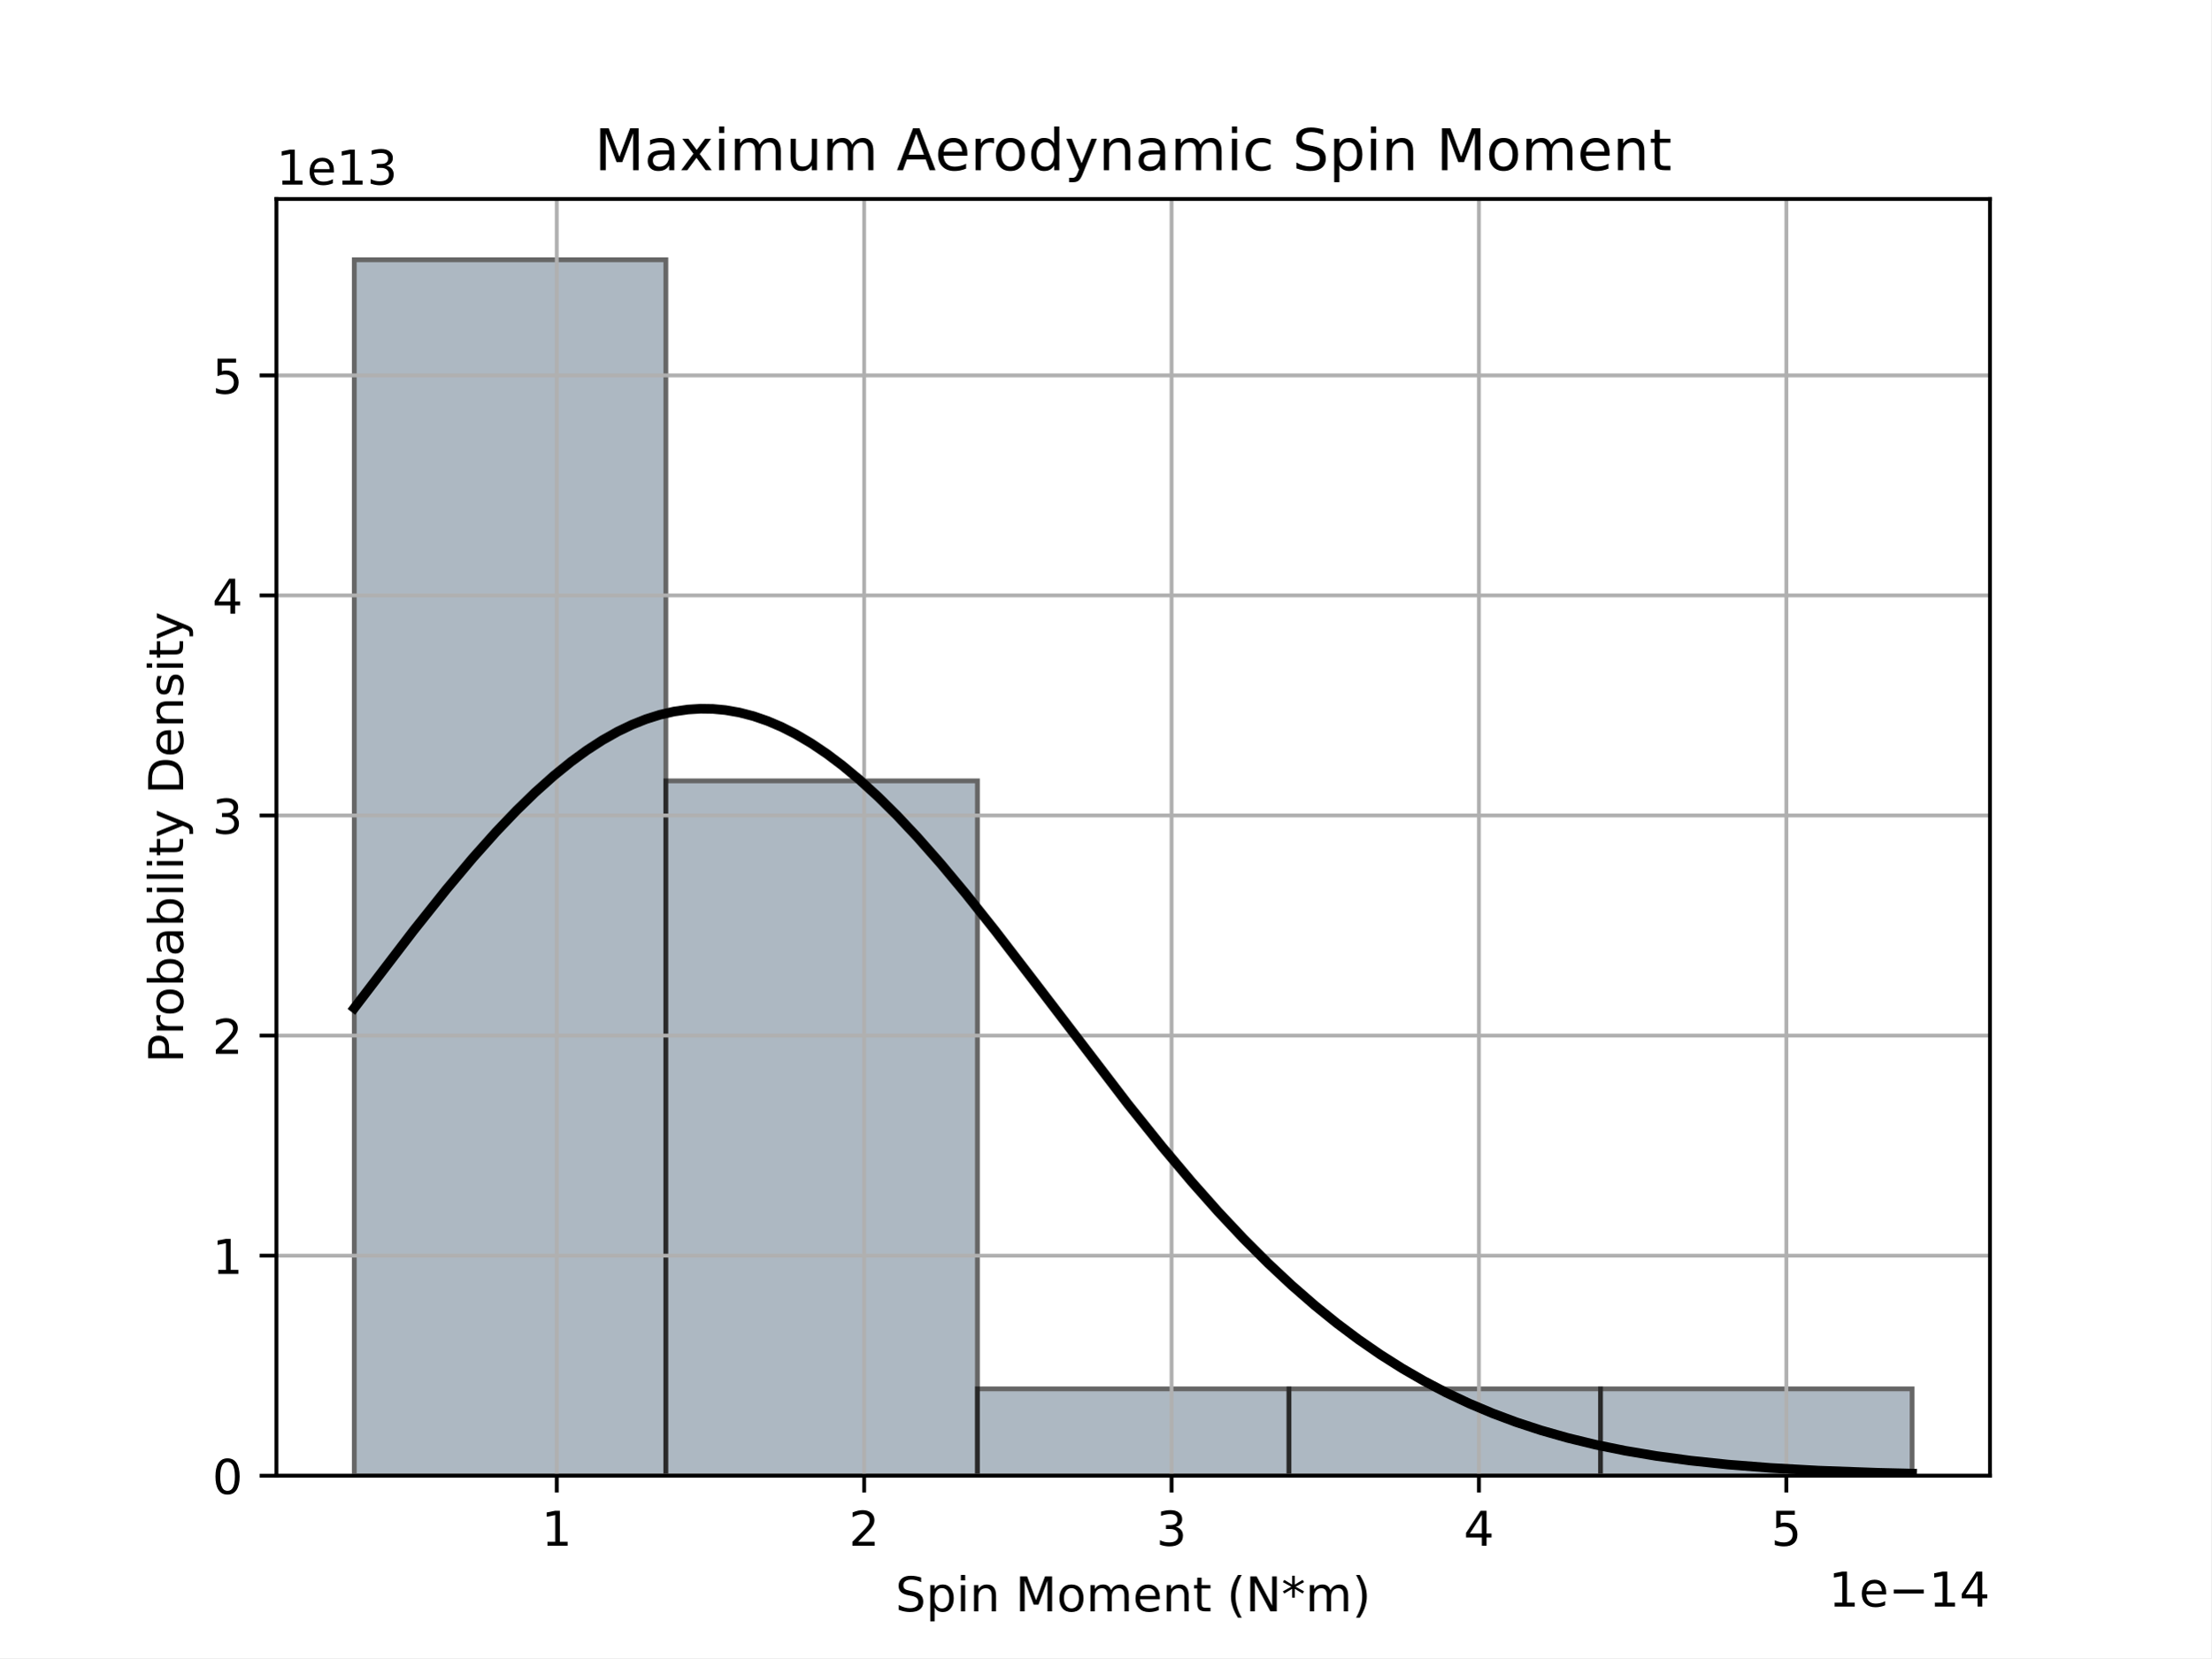
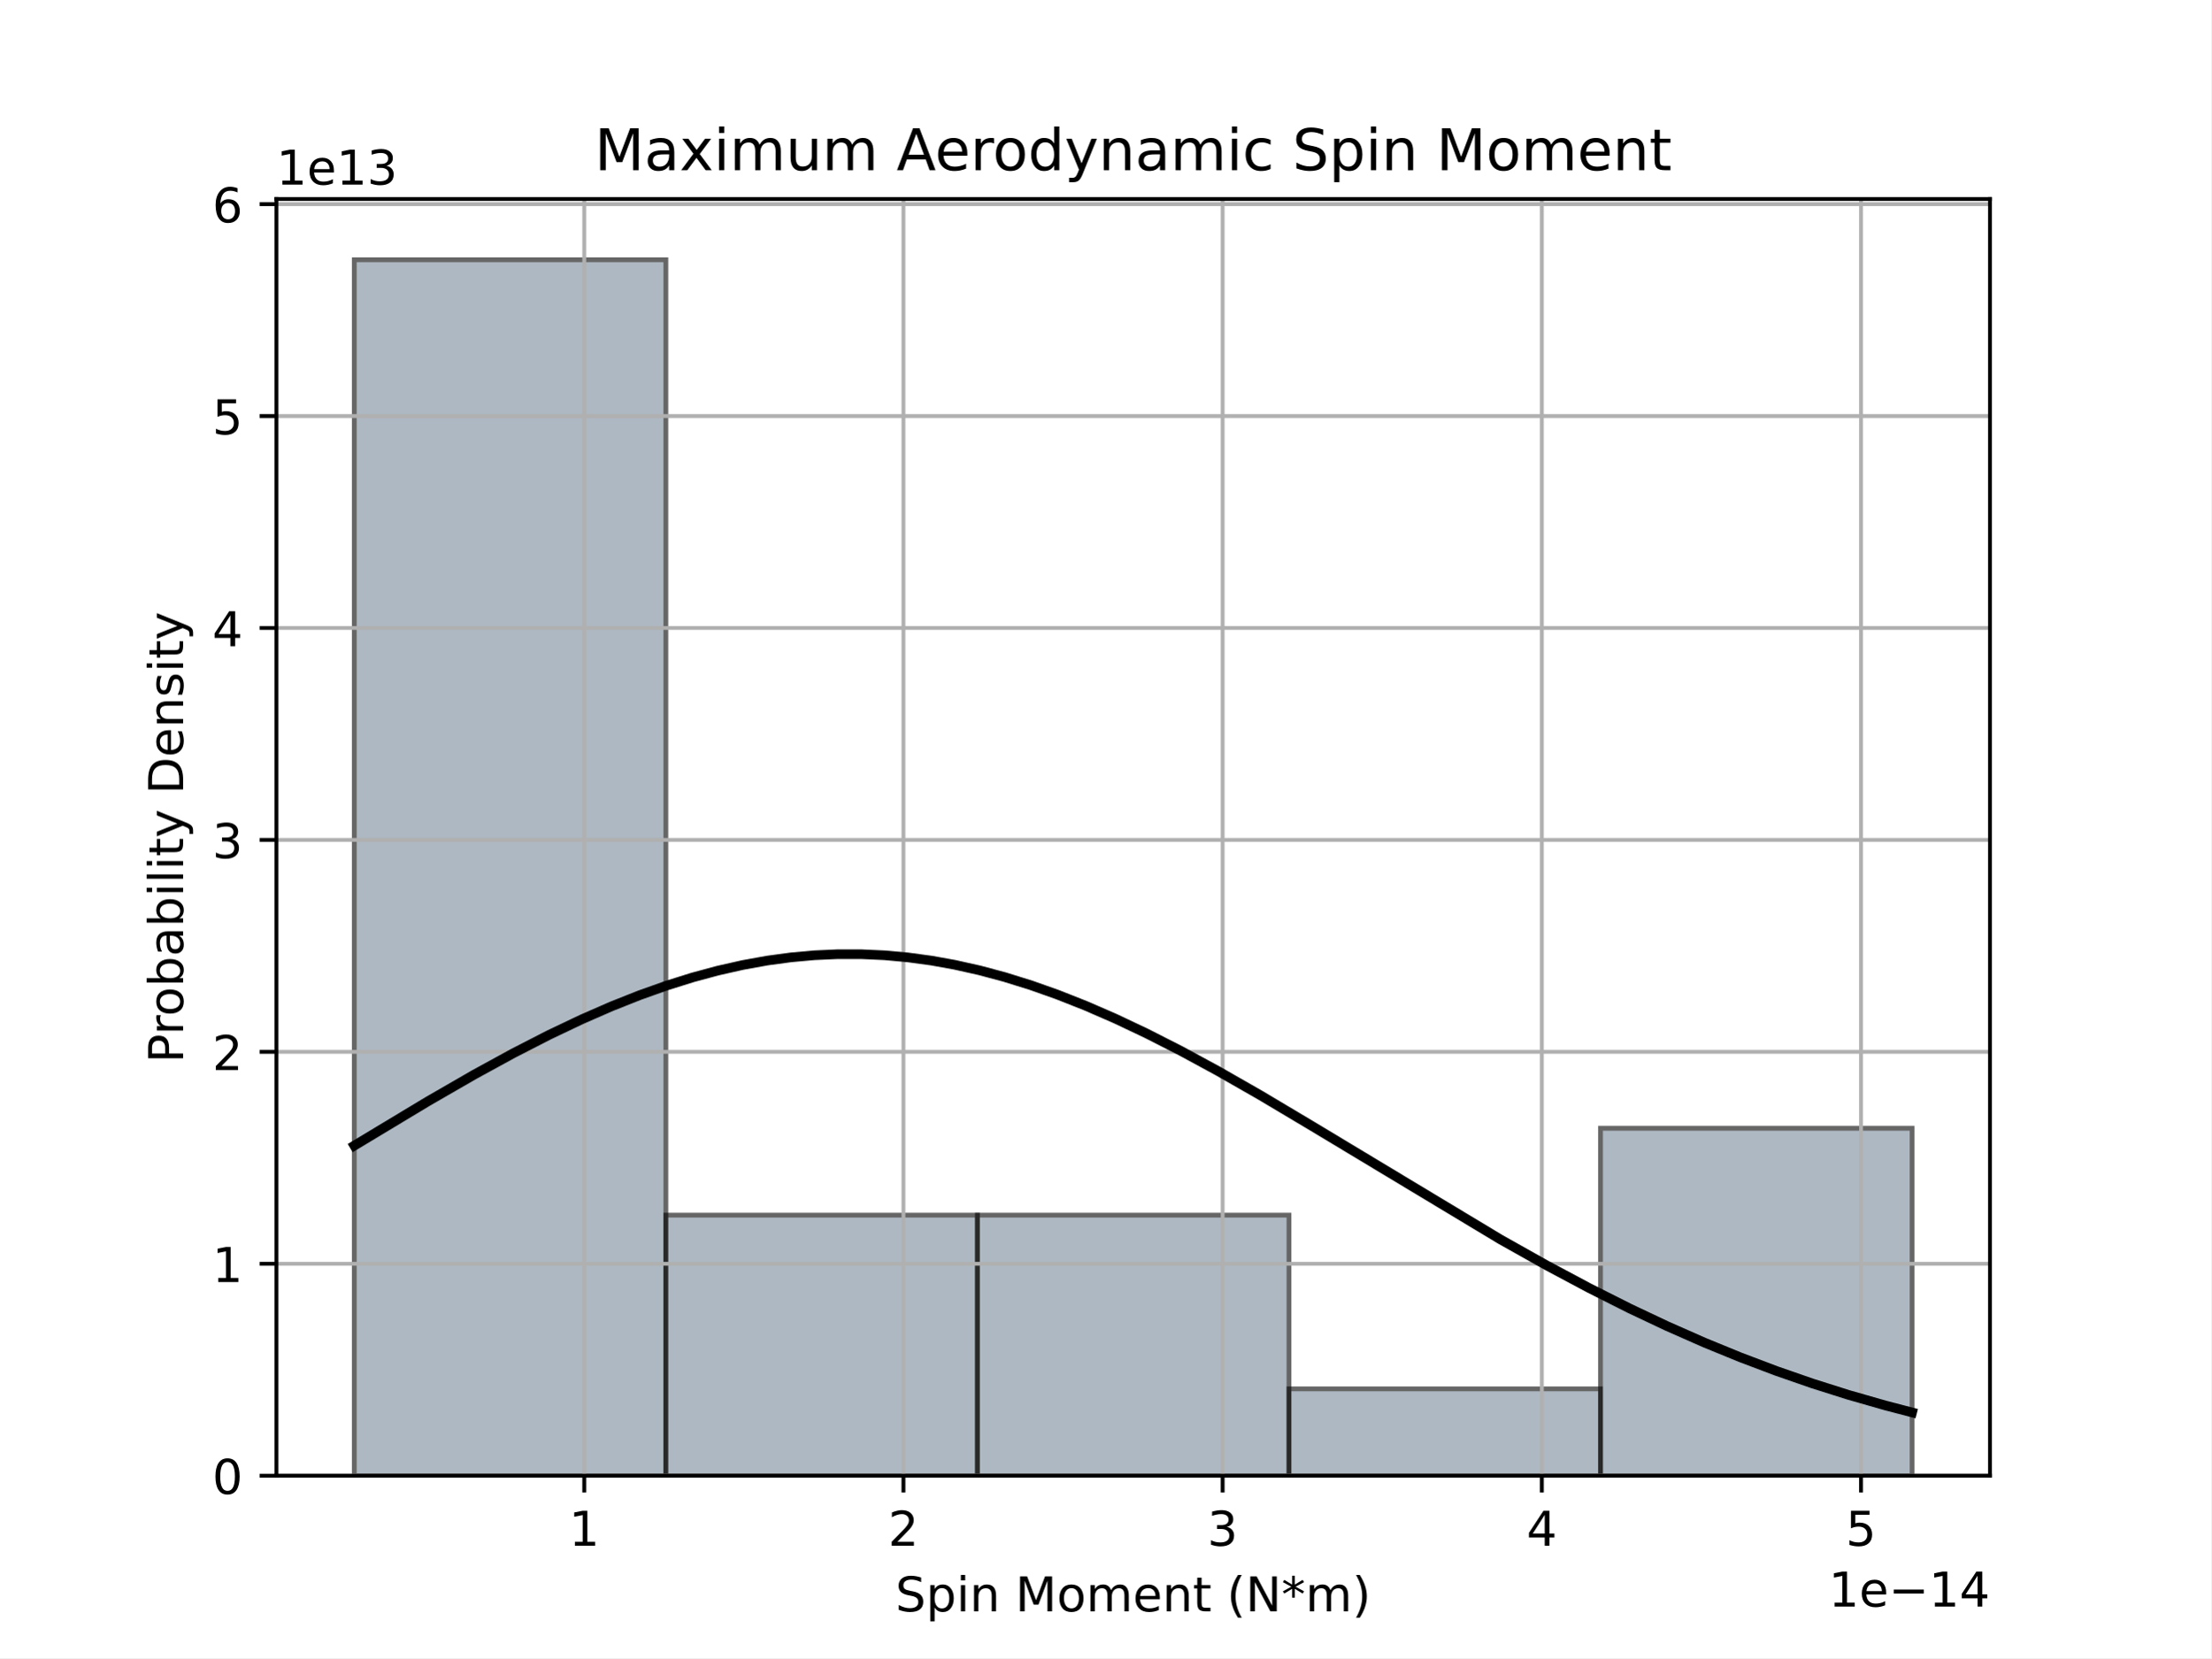
<svg xmlns="http://www.w3.org/2000/svg" xmlns:xlink="http://www.w3.org/1999/xlink" width="460.8pt" height="345.6pt" viewBox="0 0 460.8 345.6" version="1.1">
  <defs>
    <style type="text/css">*{stroke-linejoin: round; stroke-linecap: butt}</style>
  </defs>
  <g id="figure_1">
    <g id="patch_1">
      <path d="M 0 345.6  L 460.8 345.6  L 460.8 0  L 0 0  z " style="fill: #ffffff" />
    </g>
    <g id="axes_1">
      <g id="patch_2">
        <path d="M 57.6 307.584  L 414.72 307.584  L 414.72 41.472  L 57.6 41.472  z " style="fill: #ffffff" />
      </g>
      <g id="patch_3">
-         <path d="M 73.833 307.584  L 138.764 307.584  L 138.764 54.144  L 73.833 54.144  z " clip-path="url(#p96f8858921)" style="fill: #778899; opacity: 0.6; stroke: #000000; stroke-linejoin: miter" />
+         <path d="M 73.833 307.584  L 138.764 307.584  L 138.764 54.144  L 73.833 54.144  z " clip-path="url(#p5b5ade3134)" style="fill: #778899; opacity: 0.6; stroke: #000000; stroke-linejoin: miter" />
      </g>
      <g id="patch_4">
-         <path d="M 138.764 307.584  L 203.695 307.584  L 203.695 162.761  L 138.764 162.761  z " clip-path="url(#p96f8858921)" style="fill: #778899; opacity: 0.6; stroke: #000000; stroke-linejoin: miter" />
+         <path d="M 138.764 307.584  L 203.695 307.584  L 203.695 253.275  L 138.764 253.275  z " clip-path="url(#p5b5ade3134)" style="fill: #778899; opacity: 0.6; stroke: #000000; stroke-linejoin: miter" />
      </g>
      <g id="patch_5">
-         <path d="M 203.695 307.584  L 268.625 307.584  L 268.625 289.481  L 203.695 289.481  z " clip-path="url(#p96f8858921)" style="fill: #778899; opacity: 0.6; stroke: #000000; stroke-linejoin: miter" />
+         <path d="M 203.695 307.584  L 268.625 307.584  L 268.625 253.275  L 203.695 253.275  z " clip-path="url(#p5b5ade3134)" style="fill: #778899; opacity: 0.6; stroke: #000000; stroke-linejoin: miter" />
      </g>
      <g id="patch_6">
-         <path d="M 268.625 307.584  L 333.556 307.584  L 333.556 289.481  L 268.625 289.481  z " clip-path="url(#p96f8858921)" style="fill: #778899; opacity: 0.6; stroke: #000000; stroke-linejoin: miter" />
+         <path d="M 268.625 307.584  L 333.556 307.584  L 333.556 289.481  L 268.625 289.481  z " clip-path="url(#p5b5ade3134)" style="fill: #778899; opacity: 0.6; stroke: #000000; stroke-linejoin: miter" />
      </g>
      <g id="patch_7">
-         <path d="M 333.556 307.584  L 398.487 307.584  L 398.487 289.481  L 333.556 289.481  z " clip-path="url(#p96f8858921)" style="fill: #778899; opacity: 0.6; stroke: #000000; stroke-linejoin: miter" />
+         <path d="M 333.556 307.584  L 398.487 307.584  L 398.487 235.173  L 333.556 235.173  z " clip-path="url(#p5b5ade3134)" style="fill: #778899; opacity: 0.6; stroke: #000000; stroke-linejoin: miter" />
      </g>
      <g id="matplotlib.axis_1">
        <g id="xtick_1">
          <g id="line2d_1">
-             <path d="M 116.027 307.584  L 116.027 41.472  " clip-path="url(#p96f8858921)" style="fill: none; stroke: #b0b0b0; stroke-width: 0.8; stroke-linecap: square" />
+             <path d="M 121.755 307.584  L 121.755 41.472  " clip-path="url(#p5b5ade3134)" style="fill: none; stroke: #b0b0b0; stroke-width: 0.8; stroke-linecap: square" />
          </g>
          <g id="line2d_2">
            <defs>
-               <path id="m0460dbebea" d="M 0 0  L 0 3.5  " style="stroke: #000000; stroke-width: 0.8" />
-             </defs>
-             <g>
-               <use xlink:href="#m0460dbebea" x="116.027" y="307.584" style="stroke: #000000; stroke-width: 0.8" />
+               <path id="mcb004f1ef8" d="M 0 0  L 0 3.5  " style="stroke: #000000; stroke-width: 0.8" />
+             </defs>
+             <g>
+               <use xlink:href="#mcb004f1ef8" x="121.755" y="307.584" style="stroke: #000000; stroke-width: 0.8" />
            </g>
          </g>
          <g id="text_1">
-             <g transform="translate(112.8455 322.1824) scale(0.1 -0.1)">
+             <g transform="translate(118.5733 322.1824) scale(0.1 -0.1)">
              <defs>
                <path id="DejaVuSans-31" d="M 794 531  L 1825 531  L 1825 4091  L 703 3866  L 703 4441  L 1819 4666  L 2450 4666  L 2450 531  L 3481 531  L 3481 0  L 794 0  L 794 531  z " transform="scale(0.015625)" />
              </defs>
              <use xlink:href="#DejaVuSans-31" />
            </g>
          </g>
        </g>
        <g id="xtick_2">
          <g id="line2d_3">
-             <path d="M 180.091 307.584  L 180.091 41.472  " clip-path="url(#p96f8858921)" style="fill: none; stroke: #b0b0b0; stroke-width: 0.8; stroke-linecap: square" />
+             <path d="M 188.278 307.584  L 188.278 41.472  " clip-path="url(#p5b5ade3134)" style="fill: none; stroke: #b0b0b0; stroke-width: 0.8; stroke-linecap: square" />
          </g>
          <g id="line2d_4">
            <g>
-               <use xlink:href="#m0460dbebea" x="180.091" y="307.584" style="stroke: #000000; stroke-width: 0.8" />
+               <use xlink:href="#mcb004f1ef8" x="188.278" y="307.584" style="stroke: #000000; stroke-width: 0.8" />
            </g>
          </g>
          <g id="text_2">
-             <g transform="translate(176.9098 322.1824) scale(0.1 -0.1)">
+             <g transform="translate(185.0968 322.1824) scale(0.1 -0.1)">
              <defs>
                <path id="DejaVuSans-32" d="M 1228 531  L 3431 531  L 3431 0  L 469 0  L 469 531  Q 828 903 1448 1529  Q 2069 2156 2228 2338  Q 2531 2678 2651 2914  Q 2772 3150 2772 3378  Q 2772 3750 2511 3984  Q 2250 4219 1831 4219  Q 1534 4219 1204 4116  Q 875 4013 500 3803  L 500 4441  Q 881 4594 1212 4672  Q 1544 4750 1819 4750  Q 2544 4750 2975 4387  Q 3406 4025 3406 3419  Q 3406 3131 3298 2873  Q 3191 2616 2906 2266  Q 2828 2175 2409 1742  Q 1991 1309 1228 531  z " transform="scale(0.015625)" />
              </defs>
              <use xlink:href="#DejaVuSans-32" />
            </g>
          </g>
        </g>
        <g id="xtick_3">
          <g id="line2d_5">
-             <path d="M 244.155 307.584  L 244.155 41.472  " clip-path="url(#p96f8858921)" style="fill: none; stroke: #b0b0b0; stroke-width: 0.8; stroke-linecap: square" />
+             <path d="M 254.802 307.584  L 254.802 41.472  " clip-path="url(#p5b5ade3134)" style="fill: none; stroke: #b0b0b0; stroke-width: 0.8; stroke-linecap: square" />
          </g>
          <g id="line2d_6">
            <g>
-               <use xlink:href="#m0460dbebea" x="244.155" y="307.584" style="stroke: #000000; stroke-width: 0.8" />
+               <use xlink:href="#mcb004f1ef8" x="254.802" y="307.584" style="stroke: #000000; stroke-width: 0.8" />
            </g>
          </g>
          <g id="text_3">
-             <g transform="translate(240.9742 322.1824) scale(0.1 -0.1)">
+             <g transform="translate(251.6204 322.1824) scale(0.1 -0.1)">
              <defs>
                <path id="DejaVuSans-33" d="M 2597 2516  Q 3050 2419 3304 2112  Q 3559 1806 3559 1356  Q 3559 666 3084 287  Q 2609 -91 1734 -91  Q 1441 -91 1130 -33  Q 819 25 488 141  L 488 750  Q 750 597 1062 519  Q 1375 441 1716 441  Q 2309 441 2620 675  Q 2931 909 2931 1356  Q 2931 1769 2642 2001  Q 2353 2234 1838 2234  L 1294 2234  L 1294 2753  L 1863 2753  Q 2328 2753 2575 2939  Q 2822 3125 2822 3475  Q 2822 3834 2567 4026  Q 2313 4219 1838 4219  Q 1578 4219 1281 4162  Q 984 4106 628 3988  L 628 4550  Q 988 4650 1302 4700  Q 1616 4750 1894 4750  Q 2613 4750 3031 4423  Q 3450 4097 3450 3541  Q 3450 3153 3228 2886  Q 3006 2619 2597 2516  z " transform="scale(0.015625)" />
              </defs>
              <use xlink:href="#DejaVuSans-33" />
            </g>
          </g>
        </g>
        <g id="xtick_4">
          <g id="line2d_7">
-             <path d="M 308.22 307.584  L 308.22 41.472  " clip-path="url(#p96f8858921)" style="fill: none; stroke: #b0b0b0; stroke-width: 0.8; stroke-linecap: square" />
+             <path d="M 321.325 307.584  L 321.325 41.472  " clip-path="url(#p5b5ade3134)" style="fill: none; stroke: #b0b0b0; stroke-width: 0.8; stroke-linecap: square" />
          </g>
          <g id="line2d_8">
            <g>
-               <use xlink:href="#m0460dbebea" x="308.22" y="307.584" style="stroke: #000000; stroke-width: 0.8" />
+               <use xlink:href="#mcb004f1ef8" x="321.325" y="307.584" style="stroke: #000000; stroke-width: 0.8" />
            </g>
          </g>
          <g id="text_4">
-             <g transform="translate(305.0385 322.1824) scale(0.1 -0.1)">
+             <g transform="translate(318.144 322.1824) scale(0.1 -0.1)">
              <defs>
                <path id="DejaVuSans-34" d="M 2419 4116  L 825 1625  L 2419 1625  L 2419 4116  z M 2253 4666  L 3047 4666  L 3047 1625  L 3713 1625  L 3713 1100  L 3047 1100  L 3047 0  L 2419 0  L 2419 1100  L 313 1100  L 313 1709  L 2253 4666  z " transform="scale(0.015625)" />
              </defs>
              <use xlink:href="#DejaVuSans-34" />
            </g>
          </g>
        </g>
        <g id="xtick_5">
          <g id="line2d_9">
-             <path d="M 372.284 307.584  L 372.284 41.472  " clip-path="url(#p96f8858921)" style="fill: none; stroke: #b0b0b0; stroke-width: 0.8; stroke-linecap: square" />
+             <path d="M 387.849 307.584  L 387.849 41.472  " clip-path="url(#p5b5ade3134)" style="fill: none; stroke: #b0b0b0; stroke-width: 0.8; stroke-linecap: square" />
          </g>
          <g id="line2d_10">
            <g>
-               <use xlink:href="#m0460dbebea" x="372.284" y="307.584" style="stroke: #000000; stroke-width: 0.8" />
+               <use xlink:href="#mcb004f1ef8" x="387.849" y="307.584" style="stroke: #000000; stroke-width: 0.8" />
            </g>
          </g>
          <g id="text_5">
-             <g transform="translate(369.1029 322.1824) scale(0.1 -0.1)">
+             <g transform="translate(384.6676 322.1824) scale(0.1 -0.1)">
              <defs>
                <path id="DejaVuSans-35" d="M 691 4666  L 3169 4666  L 3169 4134  L 1269 4134  L 1269 2991  Q 1406 3038 1543 3061  Q 1681 3084 1819 3084  Q 2600 3084 3056 2656  Q 3513 2228 3513 1497  Q 3513 744 3044 326  Q 2575 -91 1722 -91  Q 1428 -91 1123 -41  Q 819 9 494 109  L 494 744  Q 775 591 1075 516  Q 1375 441 1709 441  Q 2250 441 2565 725  Q 2881 1009 2881 1497  Q 2881 1984 2565 2268  Q 2250 2553 1709 2553  Q 1456 2553 1204 2497  Q 953 2441 691 2322  L 691 4666  z " transform="scale(0.015625)" />
              </defs>
              <use xlink:href="#DejaVuSans-35" />
            </g>
          </g>
        </g>
        <g id="text_6">
          <g transform="translate(186.6139 335.8606) scale(0.1 -0.1)">
            <defs>
              <path id="DejaVuSans-53" d="M 3425 4513  L 3425 3897  Q 3066 4069 2747 4153  Q 2428 4238 2131 4238  Q 1616 4238 1336 4038  Q 1056 3838 1056 3469  Q 1056 3159 1242 3001  Q 1428 2844 1947 2747  L 2328 2669  Q 3034 2534 3370 2195  Q 3706 1856 3706 1288  Q 3706 609 3251 259  Q 2797 -91 1919 -91  Q 1588 -91 1214 -16  Q 841 59 441 206  L 441 856  Q 825 641 1194 531  Q 1563 422 1919 422  Q 2459 422 2753 634  Q 3047 847 3047 1241  Q 3047 1584 2836 1778  Q 2625 1972 2144 2069  L 1759 2144  Q 1053 2284 737 2584  Q 422 2884 422 3419  Q 422 4038 858 4394  Q 1294 4750 2059 4750  Q 2388 4750 2728 4690  Q 3069 4631 3425 4513  z " transform="scale(0.015625)" />
              <path id="DejaVuSans-70" d="M 1159 525  L 1159 -1331  L 581 -1331  L 581 3500  L 1159 3500  L 1159 2969  Q 1341 3281 1617 3432  Q 1894 3584 2278 3584  Q 2916 3584 3314 3078  Q 3713 2572 3713 1747  Q 3713 922 3314 415  Q 2916 -91 2278 -91  Q 1894 -91 1617 61  Q 1341 213 1159 525  z M 3116 1747  Q 3116 2381 2855 2742  Q 2594 3103 2138 3103  Q 1681 3103 1420 2742  Q 1159 2381 1159 1747  Q 1159 1113 1420 752  Q 1681 391 2138 391  Q 2594 391 2855 752  Q 3116 1113 3116 1747  z " transform="scale(0.015625)" />
              <path id="DejaVuSans-69" d="M 603 3500  L 1178 3500  L 1178 0  L 603 0  L 603 3500  z M 603 4863  L 1178 4863  L 1178 4134  L 603 4134  L 603 4863  z " transform="scale(0.015625)" />
              <path id="DejaVuSans-6e" d="M 3513 2113  L 3513 0  L 2938 0  L 2938 2094  Q 2938 2591 2744 2837  Q 2550 3084 2163 3084  Q 1697 3084 1428 2787  Q 1159 2491 1159 1978  L 1159 0  L 581 0  L 581 3500  L 1159 3500  L 1159 2956  Q 1366 3272 1645 3428  Q 1925 3584 2291 3584  Q 2894 3584 3203 3211  Q 3513 2838 3513 2113  z " transform="scale(0.015625)" />
              <path id="DejaVuSans-20" transform="scale(0.015625)" />
              <path id="DejaVuSans-4d" d="M 628 4666  L 1569 4666  L 2759 1491  L 3956 4666  L 4897 4666  L 4897 0  L 4281 0  L 4281 4097  L 3078 897  L 2444 897  L 1241 4097  L 1241 0  L 628 0  L 628 4666  z " transform="scale(0.015625)" />
              <path id="DejaVuSans-6f" d="M 1959 3097  Q 1497 3097 1228 2736  Q 959 2375 959 1747  Q 959 1119 1226 758  Q 1494 397 1959 397  Q 2419 397 2687 759  Q 2956 1122 2956 1747  Q 2956 2369 2687 2733  Q 2419 3097 1959 3097  z M 1959 3584  Q 2709 3584 3137 3096  Q 3566 2609 3566 1747  Q 3566 888 3137 398  Q 2709 -91 1959 -91  Q 1206 -91 779 398  Q 353 888 353 1747  Q 353 2609 779 3096  Q 1206 3584 1959 3584  z " transform="scale(0.015625)" />
              <path id="DejaVuSans-6d" d="M 3328 2828  Q 3544 3216 3844 3400  Q 4144 3584 4550 3584  Q 5097 3584 5394 3201  Q 5691 2819 5691 2113  L 5691 0  L 5113 0  L 5113 2094  Q 5113 2597 4934 2840  Q 4756 3084 4391 3084  Q 3944 3084 3684 2787  Q 3425 2491 3425 1978  L 3425 0  L 2847 0  L 2847 2094  Q 2847 2600 2669 2842  Q 2491 3084 2119 3084  Q 1678 3084 1418 2786  Q 1159 2488 1159 1978  L 1159 0  L 581 0  L 581 3500  L 1159 3500  L 1159 2956  Q 1356 3278 1631 3431  Q 1906 3584 2284 3584  Q 2666 3584 2933 3390  Q 3200 3197 3328 2828  z " transform="scale(0.015625)" />
              <path id="DejaVuSans-65" d="M 3597 1894  L 3597 1613  L 953 1613  Q 991 1019 1311 708  Q 1631 397 2203 397  Q 2534 397 2845 478  Q 3156 559 3463 722  L 3463 178  Q 3153 47 2828 -22  Q 2503 -91 2169 -91  Q 1331 -91 842 396  Q 353 884 353 1716  Q 353 2575 817 3079  Q 1281 3584 2069 3584  Q 2775 3584 3186 3129  Q 3597 2675 3597 1894  z M 3022 2063  Q 3016 2534 2758 2815  Q 2500 3097 2075 3097  Q 1594 3097 1305 2825  Q 1016 2553 972 2059  L 3022 2063  z " transform="scale(0.015625)" />
              <path id="DejaVuSans-74" d="M 1172 4494  L 1172 3500  L 2356 3500  L 2356 3053  L 1172 3053  L 1172 1153  Q 1172 725 1289 603  Q 1406 481 1766 481  L 2356 481  L 2356 0  L 1766 0  Q 1100 0 847 248  Q 594 497 594 1153  L 594 3053  L 172 3053  L 172 3500  L 594 3500  L 594 4494  L 1172 4494  z " transform="scale(0.015625)" />
              <path id="DejaVuSans-28" d="M 1984 4856  Q 1566 4138 1362 3434  Q 1159 2731 1159 2009  Q 1159 1288 1364 580  Q 1569 -128 1984 -844  L 1484 -844  Q 1016 -109 783 600  Q 550 1309 550 2009  Q 550 2706 781 3412  Q 1013 4119 1484 4856  L 1984 4856  z " transform="scale(0.015625)" />
              <path id="DejaVuSans-4e" d="M 628 4666  L 1478 4666  L 3547 763  L 3547 4666  L 4159 4666  L 4159 0  L 3309 0  L 1241 3903  L 1241 0  L 628 0  L 628 4666  z " transform="scale(0.015625)" />
              <path id="DejaVuSans-2a" d="M 3009 3897  L 1888 3291  L 3009 2681  L 2828 2375  L 1778 3009  L 1778 1831  L 1422 1831  L 1422 3009  L 372 2375  L 191 2681  L 1313 3291  L 191 3897  L 372 4206  L 1422 3572  L 1422 4750  L 1778 4750  L 1778 3572  L 2828 4206  L 3009 3897  z " transform="scale(0.015625)" />
              <path id="DejaVuSans-29" d="M 513 4856  L 1013 4856  Q 1481 4119 1714 3412  Q 1947 2706 1947 2009  Q 1947 1309 1714 600  Q 1481 -109 1013 -844  L 513 -844  Q 928 -128 1133 580  Q 1338 1288 1338 2009  Q 1338 2731 1133 3434  Q 928 4138 513 4856  z " transform="scale(0.015625)" />
            </defs>
            <use xlink:href="#DejaVuSans-53" />
            <use xlink:href="#DejaVuSans-70" transform="translate(63.47656 0)" />
            <use xlink:href="#DejaVuSans-69" transform="translate(126.9531 0)" />
            <use xlink:href="#DejaVuSans-6e" transform="translate(154.7363 0)" />
            <use xlink:href="#DejaVuSans-20" transform="translate(218.1152 0)" />
            <use xlink:href="#DejaVuSans-4d" transform="translate(249.9023 0)" />
            <use xlink:href="#DejaVuSans-6f" transform="translate(336.1816 0)" />
            <use xlink:href="#DejaVuSans-6d" transform="translate(397.3633 0)" />
            <use xlink:href="#DejaVuSans-65" transform="translate(494.7754 0)" />
            <use xlink:href="#DejaVuSans-6e" transform="translate(556.2988 0)" />
            <use xlink:href="#DejaVuSans-74" transform="translate(619.6777 0)" />
            <use xlink:href="#DejaVuSans-20" transform="translate(658.8867 0)" />
            <use xlink:href="#DejaVuSans-28" transform="translate(690.6738 0)" />
            <use xlink:href="#DejaVuSans-4e" transform="translate(729.6875 0)" />
            <use xlink:href="#DejaVuSans-2a" transform="translate(804.4922 0)" />
            <use xlink:href="#DejaVuSans-6d" transform="translate(854.4922 0)" />
            <use xlink:href="#DejaVuSans-29" transform="translate(951.9043 0)" />
          </g>
        </g>
        <g id="text_7">
          <g transform="translate(381.0997 334.8606) scale(0.1 -0.1)">
            <defs>
              <path id="DejaVuSans-2212" d="M 678 2272  L 4684 2272  L 4684 1741  L 678 1741  L 678 2272  z " transform="scale(0.015625)" />
            </defs>
            <use xlink:href="#DejaVuSans-31" />
            <use xlink:href="#DejaVuSans-65" transform="translate(63.62305 0)" />
            <use xlink:href="#DejaVuSans-2212" transform="translate(125.1465 0)" />
            <use xlink:href="#DejaVuSans-31" transform="translate(208.9355 0)" />
            <use xlink:href="#DejaVuSans-34" transform="translate(272.5586 0)" />
          </g>
        </g>
      </g>
      <g id="matplotlib.axis_2">
        <g id="ytick_1">
          <g id="line2d_11">
-             <path d="M 57.6 307.584  L 414.72 307.584  " clip-path="url(#p96f8858921)" style="fill: none; stroke: #b0b0b0; stroke-width: 0.8; stroke-linecap: square" />
+             <path d="M 57.6 307.584  L 414.72 307.584  " clip-path="url(#p5b5ade3134)" style="fill: none; stroke: #b0b0b0; stroke-width: 0.8; stroke-linecap: square" />
          </g>
          <g id="line2d_12">
            <defs>
-               <path id="mab7bd06334" d="M 0 0  L -3.5 0  " style="stroke: #000000; stroke-width: 0.8" />
-             </defs>
-             <g>
-               <use xlink:href="#mab7bd06334" x="57.6" y="307.584" style="stroke: #000000; stroke-width: 0.8" />
+               <path id="m88c3e5d633" d="M 0 0  L -3.5 0  " style="stroke: #000000; stroke-width: 0.8" />
+             </defs>
+             <g>
+               <use xlink:href="#m88c3e5d633" x="57.6" y="307.584" style="stroke: #000000; stroke-width: 0.8" />
            </g>
          </g>
          <g id="text_8">
            <g transform="translate(44.2375 311.3832) scale(0.1 -0.1)">
              <defs>
                <path id="DejaVuSans-30" d="M 2034 4250  Q 1547 4250 1301 3770  Q 1056 3291 1056 2328  Q 1056 1369 1301 889  Q 1547 409 2034 409  Q 2525 409 2770 889  Q 3016 1369 3016 2328  Q 3016 3291 2770 3770  Q 2525 4250 2034 4250  z M 2034 4750  Q 2819 4750 3233 4129  Q 3647 3509 3647 2328  Q 3647 1150 3233 529  Q 2819 -91 2034 -91  Q 1250 -91 836 529  Q 422 1150 422 2328  Q 422 3509 836 4129  Q 1250 4750 2034 4750  z " transform="scale(0.015625)" />
              </defs>
              <use xlink:href="#DejaVuSans-30" />
            </g>
          </g>
        </g>
        <g id="ytick_2">
          <g id="line2d_13">
-             <path d="M 57.6 261.715  L 414.72 261.715  " clip-path="url(#p96f8858921)" style="fill: none; stroke: #b0b0b0; stroke-width: 0.8; stroke-linecap: square" />
+             <path d="M 57.6 263.41  L 414.72 263.41  " clip-path="url(#p5b5ade3134)" style="fill: none; stroke: #b0b0b0; stroke-width: 0.8; stroke-linecap: square" />
          </g>
          <g id="line2d_14">
            <g>
-               <use xlink:href="#mab7bd06334" x="57.6" y="261.715" style="stroke: #000000; stroke-width: 0.8" />
+               <use xlink:href="#m88c3e5d633" x="57.6" y="263.41" style="stroke: #000000; stroke-width: 0.8" />
            </g>
          </g>
          <g id="text_9">
-             <g transform="translate(44.2375 265.5139) scale(0.1 -0.1)">
+             <g transform="translate(44.2375 267.2096) scale(0.1 -0.1)">
              <use xlink:href="#DejaVuSans-31" />
            </g>
          </g>
        </g>
        <g id="ytick_3">
          <g id="line2d_15">
-             <path d="M 57.6 215.845  L 414.72 215.845  " clip-path="url(#p96f8858921)" style="fill: none; stroke: #b0b0b0; stroke-width: 0.8; stroke-linecap: square" />
+             <path d="M 57.6 219.237  L 414.72 219.237  " clip-path="url(#p5b5ade3134)" style="fill: none; stroke: #b0b0b0; stroke-width: 0.8; stroke-linecap: square" />
          </g>
          <g id="line2d_16">
            <g>
-               <use xlink:href="#mab7bd06334" x="57.6" y="215.845" style="stroke: #000000; stroke-width: 0.8" />
+               <use xlink:href="#m88c3e5d633" x="57.6" y="219.237" style="stroke: #000000; stroke-width: 0.8" />
            </g>
          </g>
          <g id="text_10">
-             <g transform="translate(44.2375 219.6446) scale(0.1 -0.1)">
+             <g transform="translate(44.2375 223.036) scale(0.1 -0.1)">
              <use xlink:href="#DejaVuSans-32" />
            </g>
          </g>
        </g>
        <g id="ytick_4">
          <g id="line2d_17">
-             <path d="M 57.6 169.976  L 414.72 169.976  " clip-path="url(#p96f8858921)" style="fill: none; stroke: #b0b0b0; stroke-width: 0.8; stroke-linecap: square" />
+             <path d="M 57.6 175.063  L 414.72 175.063  " clip-path="url(#p5b5ade3134)" style="fill: none; stroke: #b0b0b0; stroke-width: 0.8; stroke-linecap: square" />
          </g>
          <g id="line2d_18">
            <g>
-               <use xlink:href="#mab7bd06334" x="57.6" y="169.976" style="stroke: #000000; stroke-width: 0.8" />
+               <use xlink:href="#m88c3e5d633" x="57.6" y="175.063" style="stroke: #000000; stroke-width: 0.8" />
            </g>
          </g>
          <g id="text_11">
-             <g transform="translate(44.2375 173.7753) scale(0.1 -0.1)">
+             <g transform="translate(44.2375 178.8623) scale(0.1 -0.1)">
              <use xlink:href="#DejaVuSans-33" />
            </g>
          </g>
        </g>
        <g id="ytick_5">
          <g id="line2d_19">
-             <path d="M 57.6 124.107  L 414.72 124.107  " clip-path="url(#p96f8858921)" style="fill: none; stroke: #b0b0b0; stroke-width: 0.8; stroke-linecap: square" />
+             <path d="M 57.6 130.889  L 414.72 130.889  " clip-path="url(#p5b5ade3134)" style="fill: none; stroke: #b0b0b0; stroke-width: 0.8; stroke-linecap: square" />
          </g>
          <g id="line2d_20">
            <g>
-               <use xlink:href="#mab7bd06334" x="57.6" y="124.107" style="stroke: #000000; stroke-width: 0.8" />
+               <use xlink:href="#m88c3e5d633" x="57.6" y="130.889" style="stroke: #000000; stroke-width: 0.8" />
            </g>
          </g>
          <g id="text_12">
-             <g transform="translate(44.2375 127.906) scale(0.1 -0.1)">
+             <g transform="translate(44.2375 134.6887) scale(0.1 -0.1)">
              <use xlink:href="#DejaVuSans-34" />
            </g>
          </g>
        </g>
        <g id="ytick_6">
          <g id="line2d_21">
-             <path d="M 57.6 78.237  L 414.72 78.237  " clip-path="url(#p96f8858921)" style="fill: none; stroke: #b0b0b0; stroke-width: 0.8; stroke-linecap: square" />
+             <path d="M 57.6 86.716  L 414.72 86.716  " clip-path="url(#p5b5ade3134)" style="fill: none; stroke: #b0b0b0; stroke-width: 0.8; stroke-linecap: square" />
          </g>
          <g id="line2d_22">
            <g>
-               <use xlink:href="#mab7bd06334" x="57.6" y="78.237" style="stroke: #000000; stroke-width: 0.8" />
+               <use xlink:href="#m88c3e5d633" x="57.6" y="86.716" style="stroke: #000000; stroke-width: 0.8" />
            </g>
          </g>
          <g id="text_13">
-             <g transform="translate(44.2375 82.03664) scale(0.1 -0.1)">
+             <g transform="translate(44.2375 90.51509) scale(0.1 -0.1)">
              <use xlink:href="#DejaVuSans-35" />
            </g>
          </g>
        </g>
-         <g id="text_14">
+         <g id="ytick_7">
+           <g id="line2d_23">
+             <path d="M 57.6 42.542  L 414.72 42.542  " clip-path="url(#p5b5ade3134)" style="fill: none; stroke: #b0b0b0; stroke-width: 0.8; stroke-linecap: square" />
+           </g>
+           <g id="line2d_24">
+             <g>
+               <use xlink:href="#m88c3e5d633" x="57.6" y="42.542" style="stroke: #000000; stroke-width: 0.8" />
+             </g>
+           </g>
+           <g id="text_14">
+             <g transform="translate(44.2375 46.34147) scale(0.1 -0.1)">
+               <defs>
+                 <path id="DejaVuSans-36" d="M 2113 2584  Q 1688 2584 1439 2293  Q 1191 2003 1191 1497  Q 1191 994 1439 701  Q 1688 409 2113 409  Q 2538 409 2786 701  Q 3034 994 3034 1497  Q 3034 2003 2786 2293  Q 2538 2584 2113 2584  z M 3366 4563  L 3366 3988  Q 3128 4100 2886 4159  Q 2644 4219 2406 4219  Q 1781 4219 1451 3797  Q 1122 3375 1075 2522  Q 1259 2794 1537 2939  Q 1816 3084 2150 3084  Q 2853 3084 3261 2657  Q 3669 2231 3669 1497  Q 3669 778 3244 343  Q 2819 -91 2113 -91  Q 1303 -91 875 529  Q 447 1150 447 2328  Q 447 3434 972 4092  Q 1497 4750 2381 4750  Q 2619 4750 2861 4703  Q 3103 4656 3366 4563  z " transform="scale(0.015625)" />
+               </defs>
+               <use xlink:href="#DejaVuSans-36" />
+             </g>
+           </g>
+         </g>
+         <g id="text_15">
          <g transform="translate(38.15781 221.5546) rotate(-90) scale(0.1 -0.1)">
            <defs>
              <path id="DejaVuSans-50" d="M 1259 4147  L 1259 2394  L 2053 2394  Q 2494 2394 2734 2622  Q 2975 2850 2975 3272  Q 2975 3691 2734 3919  Q 2494 4147 2053 4147  L 1259 4147  z M 628 4666  L 2053 4666  Q 2838 4666 3239 4311  Q 3641 3956 3641 3272  Q 3641 2581 3239 2228  Q 2838 1875 2053 1875  L 1259 1875  L 1259 0  L 628 0  L 628 4666  z " transform="scale(0.015625)" />
              <path id="DejaVuSans-72" d="M 2631 2963  Q 2534 3019 2420 3045  Q 2306 3072 2169 3072  Q 1681 3072 1420 2755  Q 1159 2438 1159 1844  L 1159 0  L 581 0  L 581 3500  L 1159 3500  L 1159 2956  Q 1341 3275 1631 3429  Q 1922 3584 2338 3584  Q 2397 3584 2469 3576  Q 2541 3569 2628 3553  L 2631 2963  z " transform="scale(0.015625)" />
              <path id="DejaVuSans-62" d="M 3116 1747  Q 3116 2381 2855 2742  Q 2594 3103 2138 3103  Q 1681 3103 1420 2742  Q 1159 2381 1159 1747  Q 1159 1113 1420 752  Q 1681 391 2138 391  Q 2594 391 2855 752  Q 3116 1113 3116 1747  z M 1159 2969  Q 1341 3281 1617 3432  Q 1894 3584 2278 3584  Q 2916 3584 3314 3078  Q 3713 2572 3713 1747  Q 3713 922 3314 415  Q 2916 -91 2278 -91  Q 1894 -91 1617 61  Q 1341 213 1159 525  L 1159 0  L 581 0  L 581 4863  L 1159 4863  L 1159 2969  z " transform="scale(0.015625)" />
              <path id="DejaVuSans-61" d="M 2194 1759  Q 1497 1759 1228 1600  Q 959 1441 959 1056  Q 959 750 1161 570  Q 1363 391 1709 391  Q 2188 391 2477 730  Q 2766 1069 2766 1631  L 2766 1759  L 2194 1759  z M 3341 1997  L 3341 0  L 2766 0  L 2766 531  Q 2569 213 2275 61  Q 1981 -91 1556 -91  Q 1019 -91 701 211  Q 384 513 384 1019  Q 384 1609 779 1909  Q 1175 2209 1959 2209  L 2766 2209  L 2766 2266  Q 2766 2663 2505 2880  Q 2244 3097 1772 3097  Q 1472 3097 1187 3025  Q 903 2953 641 2809  L 641 3341  Q 956 3463 1253 3523  Q 1550 3584 1831 3584  Q 2591 3584 2966 3190  Q 3341 2797 3341 1997  z " transform="scale(0.015625)" />
              <path id="DejaVuSans-6c" d="M 603 4863  L 1178 4863  L 1178 0  L 603 0  L 603 4863  z " transform="scale(0.015625)" />
              <path id="DejaVuSans-79" d="M 2059 -325  Q 1816 -950 1584 -1140  Q 1353 -1331 966 -1331  L 506 -1331  L 506 -850  L 844 -850  Q 1081 -850 1212 -737  Q 1344 -625 1503 -206  L 1606 56  L 191 3500  L 800 3500  L 1894 763  L 2988 3500  L 3597 3500  L 2059 -325  z " transform="scale(0.015625)" />
              <path id="DejaVuSans-44" d="M 1259 4147  L 1259 519  L 2022 519  Q 2988 519 3436 956  Q 3884 1394 3884 2338  Q 3884 3275 3436 3711  Q 2988 4147 2022 4147  L 1259 4147  z M 628 4666  L 1925 4666  Q 3281 4666 3915 4102  Q 4550 3538 4550 2338  Q 4550 1131 3912 565  Q 3275 0 1925 0  L 628 0  L 628 4666  z " transform="scale(0.015625)" />
              <path id="DejaVuSans-73" d="M 2834 3397  L 2834 2853  Q 2591 2978 2328 3040  Q 2066 3103 1784 3103  Q 1356 3103 1142 2972  Q 928 2841 928 2578  Q 928 2378 1081 2264  Q 1234 2150 1697 2047  L 1894 2003  Q 2506 1872 2764 1633  Q 3022 1394 3022 966  Q 3022 478 2636 193  Q 2250 -91 1575 -91  Q 1294 -91 989 -36  Q 684 19 347 128  L 347 722  Q 666 556 975 473  Q 1284 391 1588 391  Q 1994 391 2212 530  Q 2431 669 2431 922  Q 2431 1156 2273 1281  Q 2116 1406 1581 1522  L 1381 1569  Q 847 1681 609 1914  Q 372 2147 372 2553  Q 372 3047 722 3315  Q 1072 3584 1716 3584  Q 2034 3584 2315 3537  Q 2597 3491 2834 3397  z " transform="scale(0.015625)" />
            </defs>
            <use xlink:href="#DejaVuSans-50" />
            <use xlink:href="#DejaVuSans-72" transform="translate(58.55273 0)" />
            <use xlink:href="#DejaVuSans-6f" transform="translate(97.41602 0)" />
            <use xlink:href="#DejaVuSans-62" transform="translate(158.5977 0)" />
            <use xlink:href="#DejaVuSans-61" transform="translate(222.0742 0)" />
            <use xlink:href="#DejaVuSans-62" transform="translate(283.3535 0)" />
            <use xlink:href="#DejaVuSans-69" transform="translate(346.8301 0)" />
            <use xlink:href="#DejaVuSans-6c" transform="translate(374.6133 0)" />
            <use xlink:href="#DejaVuSans-69" transform="translate(402.3965 0)" />
            <use xlink:href="#DejaVuSans-74" transform="translate(430.1797 0)" />
            <use xlink:href="#DejaVuSans-79" transform="translate(469.3887 0)" />
            <use xlink:href="#DejaVuSans-20" transform="translate(528.5684 0)" />
            <use xlink:href="#DejaVuSans-44" transform="translate(560.3555 0)" />
            <use xlink:href="#DejaVuSans-65" transform="translate(637.3574 0)" />
            <use xlink:href="#DejaVuSans-6e" transform="translate(698.8809 0)" />
            <use xlink:href="#DejaVuSans-73" transform="translate(762.2598 0)" />
            <use xlink:href="#DejaVuSans-69" transform="translate(814.3594 0)" />
            <use xlink:href="#DejaVuSans-74" transform="translate(842.1426 0)" />
            <use xlink:href="#DejaVuSans-79" transform="translate(881.3516 0)" />
          </g>
        </g>
-         <g id="text_15">
+         <g id="text_16">
          <g transform="translate(57.6 38.472) scale(0.1 -0.1)">
            <use xlink:href="#DejaVuSans-31" />
            <use xlink:href="#DejaVuSans-65" transform="translate(63.62305 0)" />
            <use xlink:href="#DejaVuSans-31" transform="translate(125.1465 0)" />
            <use xlink:href="#DejaVuSans-33" transform="translate(188.7695 0)" />
          </g>
        </g>
      </g>
-       <g id="line2d_23">
-         <path d="M 73.833 210.109  L 86.182 193.954  L 93.007 185.401  L 98.531 178.827  L 103.406 173.367  L 107.631 168.945  L 111.53 165.154  L 115.43 161.673  L 119.005 158.777  L 122.255 156.407  L 125.504 154.3  L 128.754 152.469  L 131.679 151.066  L 134.604 149.9  L 137.529 148.979  L 140.454 148.306  L 143.378 147.884  L 145.978 147.722  L 148.578 147.76  L 151.178 148  L 154.103 148.508  L 157.027 149.266  L 159.952 150.272  L 162.877 151.519  L 165.802 153.003  L 169.052 154.92  L 172.302 157.109  L 175.551 159.558  L 179.126 162.535  L 183.026 166.099  L 186.926 169.965  L 191.15 174.459  L 196.025 179.99  L 201.225 186.229  L 207.399 193.988  L 215.849 204.993  L 235.023 230.084  L 242.172 238.991  L 248.347 246.325  L 253.871 252.552  L 259.071 258.091  L 264.271 263.295  L 269.145 267.858  L 274.02 272.107  L 278.57 275.79  L 283.12 279.199  L 287.669 282.341  L 292.219 285.22  L 296.769 287.848  L 301.318 290.234  L 306.193 292.535  L 311.068 294.589  L 315.942 296.412  L 321.142 298.122  L 326.667 299.696  L 332.516 301.119  L 338.691 302.379  L 345.191 303.473  L 352.34 304.441  L 360.14 305.264  L 368.914 305.958  L 378.989 306.522  L 391.013 306.96  L 398.487 307.142  L 398.487 307.142  " clip-path="url(#p96f8858921)" style="fill: none; stroke: #000000; stroke-width: 2; stroke-linecap: square" />
+       <g id="line2d_25">
+         <path d="M 73.833 238.788  L 89.107 229.589  L 98.856 223.966  L 106.981 219.523  L 114.455 215.69  L 121.28 212.445  L 127.454 209.748  L 133.304 207.426  L 138.829 205.459  L 144.353 203.726  L 149.553 202.322  L 154.753 201.146  L 159.952 200.207  L 164.827 199.547  L 169.702 199.105  L 174.576 198.884  L 179.451 198.885  L 184.326 199.108  L 189.2 199.552  L 194.075 200.213  L 198.95 201.088  L 204.15 202.252  L 209.349 203.644  L 214.874 205.364  L 220.398 207.32  L 226.248 209.63  L 232.423 212.315  L 238.922 215.39  L 246.072 219.03  L 253.871 223.261  L 262.646 228.278  L 273.695 234.861  L 312.693 258.336  L 322.442 263.812  L 331.217 268.492  L 339.666 272.745  L 347.465 276.428  L 355.265 279.868  L 362.74 282.929  L 370.214 285.756  L 377.689 288.353  L 385.163 290.721  L 392.963 292.957  L 398.487 294.401  L 398.487 294.401  " clip-path="url(#p5b5ade3134)" style="fill: none; stroke: #000000; stroke-width: 2; stroke-linecap: square" />
      </g>
      <g id="patch_8">
        <path d="M 57.6 307.584  L 57.6 41.472  " style="fill: none; stroke: #000000; stroke-width: 0.8; stroke-linejoin: miter; stroke-linecap: square" />
      </g>
      <g id="patch_9">
        <path d="M 414.72 307.584  L 414.72 41.472  " style="fill: none; stroke: #000000; stroke-width: 0.8; stroke-linejoin: miter; stroke-linecap: square" />
      </g>
      <g id="patch_10">
        <path d="M 57.6 307.584  L 414.72 307.584  " style="fill: none; stroke: #000000; stroke-width: 0.8; stroke-linejoin: miter; stroke-linecap: square" />
      </g>
      <g id="patch_11">
        <path d="M 57.6 41.472  L 414.72 41.472  " style="fill: none; stroke: #000000; stroke-width: 0.8; stroke-linejoin: miter; stroke-linecap: square" />
      </g>
-       <g id="text_16">
+       <g id="text_17">
        <g transform="translate(123.9056 35.472) scale(0.12 -0.12)">
          <defs>
            <path id="DejaVuSans-78" d="M 3513 3500  L 2247 1797  L 3578 0  L 2900 0  L 1881 1375  L 863 0  L 184 0  L 1544 1831  L 300 3500  L 978 3500  L 1906 2253  L 2834 3500  L 3513 3500  z " transform="scale(0.015625)" />
            <path id="DejaVuSans-75" d="M 544 1381  L 544 3500  L 1119 3500  L 1119 1403  Q 1119 906 1312 657  Q 1506 409 1894 409  Q 2359 409 2629 706  Q 2900 1003 2900 1516  L 2900 3500  L 3475 3500  L 3475 0  L 2900 0  L 2900 538  Q 2691 219 2414 64  Q 2138 -91 1772 -91  Q 1169 -91 856 284  Q 544 659 544 1381  z M 1991 3584  L 1991 3584  z " transform="scale(0.015625)" />
            <path id="DejaVuSans-41" d="M 2188 4044  L 1331 1722  L 3047 1722  L 2188 4044  z M 1831 4666  L 2547 4666  L 4325 0  L 3669 0  L 3244 1197  L 1141 1197  L 716 0  L 50 0  L 1831 4666  z " transform="scale(0.015625)" />
            <path id="DejaVuSans-64" d="M 2906 2969  L 2906 4863  L 3481 4863  L 3481 0  L 2906 0  L 2906 525  Q 2725 213 2448 61  Q 2172 -91 1784 -91  Q 1150 -91 751 415  Q 353 922 353 1747  Q 353 2572 751 3078  Q 1150 3584 1784 3584  Q 2172 3584 2448 3432  Q 2725 3281 2906 2969  z M 947 1747  Q 947 1113 1208 752  Q 1469 391 1925 391  Q 2381 391 2643 752  Q 2906 1113 2906 1747  Q 2906 2381 2643 2742  Q 2381 3103 1925 3103  Q 1469 3103 1208 2742  Q 947 2381 947 1747  z " transform="scale(0.015625)" />
            <path id="DejaVuSans-63" d="M 3122 3366  L 3122 2828  Q 2878 2963 2633 3030  Q 2388 3097 2138 3097  Q 1578 3097 1268 2742  Q 959 2388 959 1747  Q 959 1106 1268 751  Q 1578 397 2138 397  Q 2388 397 2633 464  Q 2878 531 3122 666  L 3122 134  Q 2881 22 2623 -34  Q 2366 -91 2075 -91  Q 1284 -91 818 406  Q 353 903 353 1747  Q 353 2603 823 3093  Q 1294 3584 2113 3584  Q 2378 3584 2631 3529  Q 2884 3475 3122 3366  z " transform="scale(0.015625)" />
          </defs>
          <use xlink:href="#DejaVuSans-4d" />
          <use xlink:href="#DejaVuSans-61" transform="translate(86.2793 0)" />
          <use xlink:href="#DejaVuSans-78" transform="translate(147.5586 0)" />
          <use xlink:href="#DejaVuSans-69" transform="translate(206.7383 0)" />
          <use xlink:href="#DejaVuSans-6d" transform="translate(234.5215 0)" />
          <use xlink:href="#DejaVuSans-75" transform="translate(331.9336 0)" />
          <use xlink:href="#DejaVuSans-6d" transform="translate(395.3125 0)" />
          <use xlink:href="#DejaVuSans-20" transform="translate(492.7246 0)" />
          <use xlink:href="#DejaVuSans-41" transform="translate(524.5117 0)" />
          <use xlink:href="#DejaVuSans-65" transform="translate(591.1699 0)" />
          <use xlink:href="#DejaVuSans-72" transform="translate(652.6934 0)" />
          <use xlink:href="#DejaVuSans-6f" transform="translate(691.5566 0)" />
          <use xlink:href="#DejaVuSans-64" transform="translate(752.7383 0)" />
          <use xlink:href="#DejaVuSans-79" transform="translate(816.2148 0)" />
          <use xlink:href="#DejaVuSans-6e" transform="translate(875.3945 0)" />
          <use xlink:href="#DejaVuSans-61" transform="translate(938.7734 0)" />
          <use xlink:href="#DejaVuSans-6d" transform="translate(1000.053 0)" />
          <use xlink:href="#DejaVuSans-69" transform="translate(1097.465 0)" />
          <use xlink:href="#DejaVuSans-63" transform="translate(1125.248 0)" />
          <use xlink:href="#DejaVuSans-20" transform="translate(1180.229 0)" />
          <use xlink:href="#DejaVuSans-53" transform="translate(1212.016 0)" />
          <use xlink:href="#DejaVuSans-70" transform="translate(1275.492 0)" />
          <use xlink:href="#DejaVuSans-69" transform="translate(1338.969 0)" />
          <use xlink:href="#DejaVuSans-6e" transform="translate(1366.752 0)" />
          <use xlink:href="#DejaVuSans-20" transform="translate(1430.131 0)" />
          <use xlink:href="#DejaVuSans-4d" transform="translate(1461.918 0)" />
          <use xlink:href="#DejaVuSans-6f" transform="translate(1548.197 0)" />
          <use xlink:href="#DejaVuSans-6d" transform="translate(1609.379 0)" />
          <use xlink:href="#DejaVuSans-65" transform="translate(1706.791 0)" />
          <use xlink:href="#DejaVuSans-6e" transform="translate(1768.314 0)" />
          <use xlink:href="#DejaVuSans-74" transform="translate(1831.693 0)" />
        </g>
      </g>
    </g>
  </g>
  <defs>
-     <clipPath id="p96f8858921">
+     <clipPath id="p5b5ade3134">
      <rect x="57.6" y="41.472" width="357.12" height="266.112" />
    </clipPath>
  </defs>
</svg>
